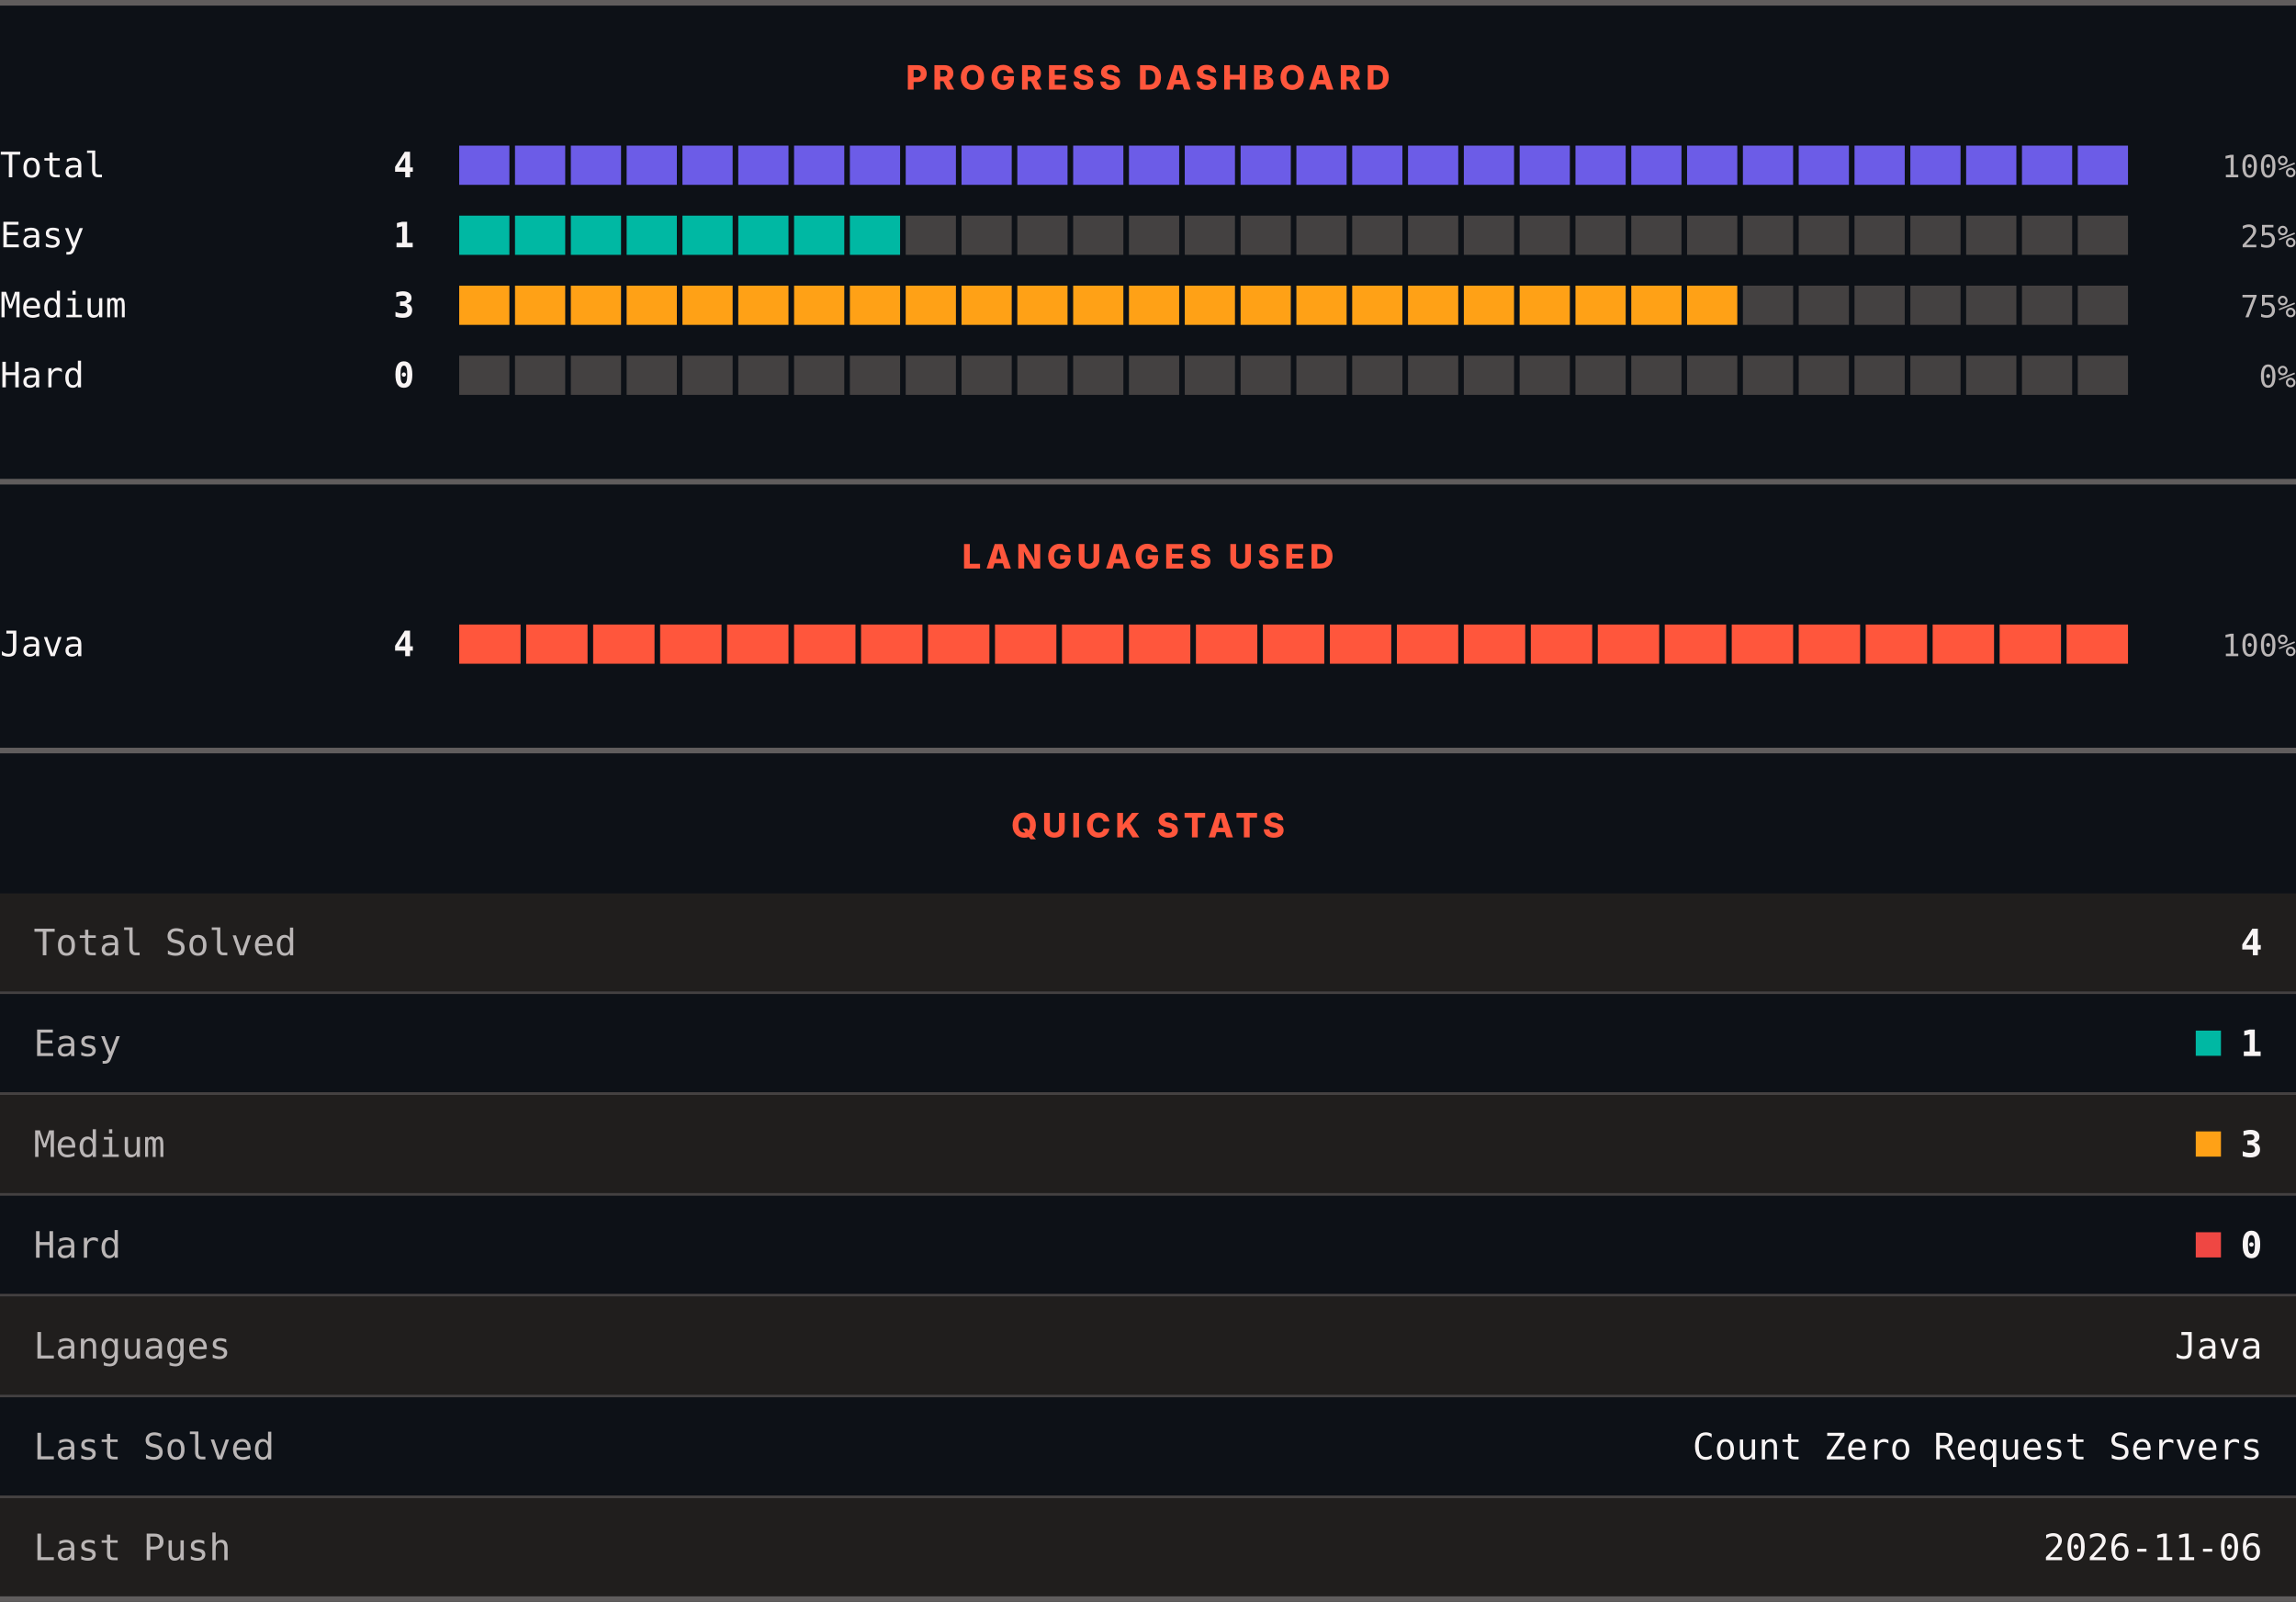
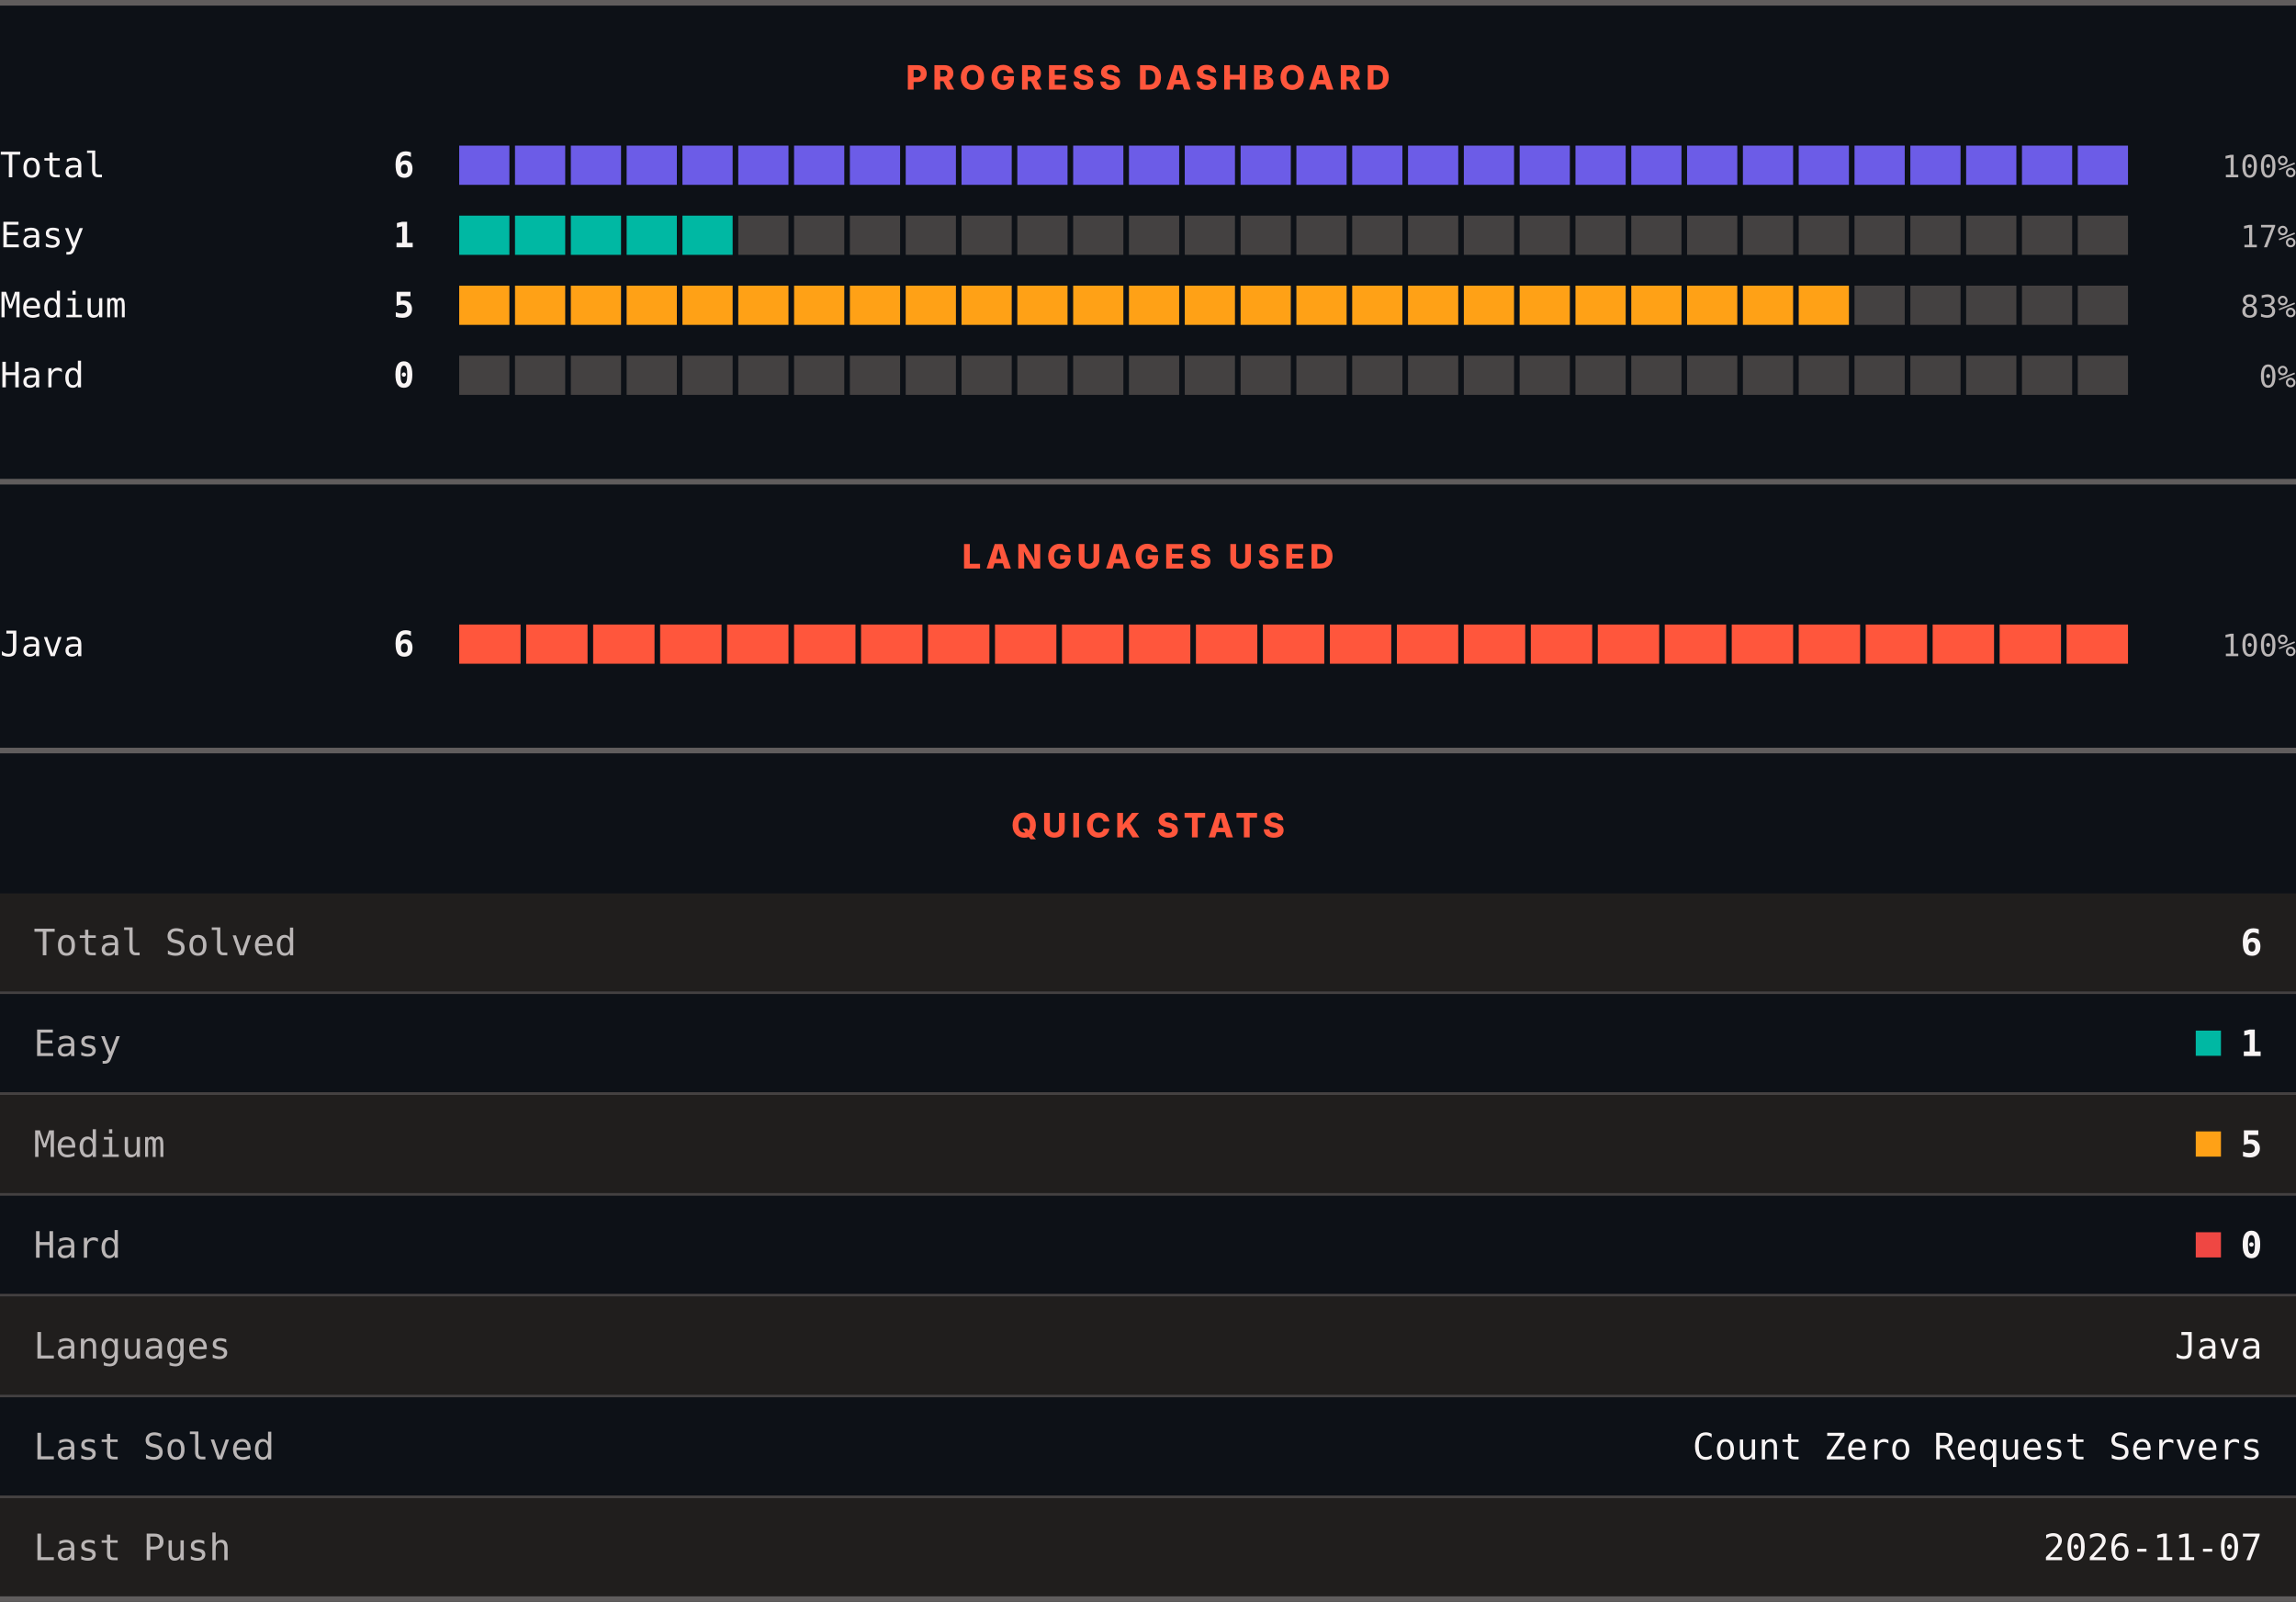
<svg xmlns="http://www.w3.org/2000/svg" width="820" height="572" viewBox="0 0 820 572" role="img" aria-label="LeetCode progress, languages and quick stats">
  <rect width="820" height="572" fill="#0d1117" />
  <rect x="0" y="0" width="820" height="2" fill="#605d5d" />
  <text x="410" y="32" text-anchor="middle" font-family="Archivo, system-ui, -apple-system, Segoe UI, sans-serif" font-size="12" font-weight="800" letter-spacing="1.68" fill="#ff563c">PROGRESS DASHBOARD</text>
  <text x="0" y="63.3" font-family="ui-monospace, SFMono-Regular, Menlo, Consolas, monospace" font-size="12.5" fill="#f8f4f4">Total</text>
-   <text x="148" y="63.3" text-anchor="end" font-family="ui-monospace, SFMono-Regular, Menlo, Consolas, monospace" font-size="12.5" font-weight="700" fill="#f8f4f4">4</text>
+   <text x="148" y="63.3" text-anchor="end" font-family="ui-monospace, SFMono-Regular, Menlo, Consolas, monospace" font-size="12.5" font-weight="700" fill="#f8f4f4">6</text>
  <rect x="164.00" y="52" width="17.93" height="14" fill="#6c5ce7" />
  <rect x="183.93" y="52" width="17.93" height="14" fill="#6c5ce7" />
  <rect x="203.87" y="52" width="17.93" height="14" fill="#6c5ce7" />
  <rect x="223.80" y="52" width="17.93" height="14" fill="#6c5ce7" />
  <rect x="243.73" y="52" width="17.93" height="14" fill="#6c5ce7" />
  <rect x="263.67" y="52" width="17.93" height="14" fill="#6c5ce7" />
  <rect x="283.60" y="52" width="17.93" height="14" fill="#6c5ce7" />
  <rect x="303.53" y="52" width="17.93" height="14" fill="#6c5ce7" />
  <rect x="323.47" y="52" width="17.93" height="14" fill="#6c5ce7" />
  <rect x="343.40" y="52" width="17.93" height="14" fill="#6c5ce7" />
  <rect x="363.33" y="52" width="17.93" height="14" fill="#6c5ce7" />
  <rect x="383.27" y="52" width="17.93" height="14" fill="#6c5ce7" />
  <rect x="403.20" y="52" width="17.93" height="14" fill="#6c5ce7" />
  <rect x="423.13" y="52" width="17.93" height="14" fill="#6c5ce7" />
  <rect x="443.07" y="52" width="17.93" height="14" fill="#6c5ce7" />
  <rect x="463.00" y="52" width="17.93" height="14" fill="#6c5ce7" />
  <rect x="482.93" y="52" width="17.93" height="14" fill="#6c5ce7" />
  <rect x="502.87" y="52" width="17.93" height="14" fill="#6c5ce7" />
  <rect x="522.80" y="52" width="17.93" height="14" fill="#6c5ce7" />
  <rect x="542.73" y="52" width="17.93" height="14" fill="#6c5ce7" />
  <rect x="562.67" y="52" width="17.93" height="14" fill="#6c5ce7" />
  <rect x="582.60" y="52" width="17.93" height="14" fill="#6c5ce7" />
  <rect x="602.53" y="52" width="17.93" height="14" fill="#6c5ce7" />
  <rect x="622.47" y="52" width="17.93" height="14" fill="#6c5ce7" />
  <rect x="642.40" y="52" width="17.93" height="14" fill="#6c5ce7" />
  <rect x="662.33" y="52" width="17.93" height="14" fill="#6c5ce7" />
  <rect x="682.27" y="52" width="17.93" height="14" fill="#6c5ce7" />
  <rect x="702.20" y="52" width="17.93" height="14" fill="#6c5ce7" />
  <rect x="722.13" y="52" width="17.93" height="14" fill="#6c5ce7" />
  <rect x="742.07" y="52" width="17.93" height="14" fill="#6c5ce7" />
  <text x="820" y="63.3" text-anchor="end" font-family="ui-monospace, SFMono-Regular, Menlo, Consolas, monospace" font-size="11" fill="#bab6b6">100%</text>
  <text x="0" y="88.3" font-family="ui-monospace, SFMono-Regular, Menlo, Consolas, monospace" font-size="12.5" fill="#f8f4f4">Easy</text>
  <text x="148" y="88.3" text-anchor="end" font-family="ui-monospace, SFMono-Regular, Menlo, Consolas, monospace" font-size="12.5" font-weight="700" fill="#f8f4f4">1</text>
  <rect x="164.00" y="77" width="17.93" height="14" fill="#00b8a3" />
  <rect x="183.93" y="77" width="17.93" height="14" fill="#00b8a3" />
  <rect x="203.87" y="77" width="17.93" height="14" fill="#00b8a3" />
  <rect x="223.80" y="77" width="17.93" height="14" fill="#00b8a3" />
  <rect x="243.73" y="77" width="17.93" height="14" fill="#00b8a3" />
-   <rect x="263.67" y="77" width="17.93" height="14" fill="#00b8a3" />
-   <rect x="283.60" y="77" width="17.93" height="14" fill="#00b8a3" />
-   <rect x="303.53" y="77" width="17.93" height="14" fill="#00b8a3" />
+   <rect x="263.67" y="77" width="17.93" height="14" fill="#444141" />
+   <rect x="283.60" y="77" width="17.93" height="14" fill="#444141" />
+   <rect x="303.53" y="77" width="17.93" height="14" fill="#444141" />
  <rect x="323.47" y="77" width="17.93" height="14" fill="#444141" />
  <rect x="343.40" y="77" width="17.93" height="14" fill="#444141" />
  <rect x="363.33" y="77" width="17.93" height="14" fill="#444141" />
  <rect x="383.27" y="77" width="17.93" height="14" fill="#444141" />
  <rect x="403.20" y="77" width="17.93" height="14" fill="#444141" />
  <rect x="423.13" y="77" width="17.93" height="14" fill="#444141" />
  <rect x="443.07" y="77" width="17.93" height="14" fill="#444141" />
  <rect x="463.00" y="77" width="17.93" height="14" fill="#444141" />
  <rect x="482.93" y="77" width="17.93" height="14" fill="#444141" />
  <rect x="502.87" y="77" width="17.93" height="14" fill="#444141" />
  <rect x="522.80" y="77" width="17.93" height="14" fill="#444141" />
  <rect x="542.73" y="77" width="17.93" height="14" fill="#444141" />
  <rect x="562.67" y="77" width="17.93" height="14" fill="#444141" />
  <rect x="582.60" y="77" width="17.93" height="14" fill="#444141" />
  <rect x="602.53" y="77" width="17.93" height="14" fill="#444141" />
  <rect x="622.47" y="77" width="17.93" height="14" fill="#444141" />
  <rect x="642.40" y="77" width="17.93" height="14" fill="#444141" />
  <rect x="662.33" y="77" width="17.93" height="14" fill="#444141" />
  <rect x="682.27" y="77" width="17.93" height="14" fill="#444141" />
  <rect x="702.20" y="77" width="17.93" height="14" fill="#444141" />
  <rect x="722.13" y="77" width="17.93" height="14" fill="#444141" />
  <rect x="742.07" y="77" width="17.93" height="14" fill="#444141" />
-   <text x="820" y="88.3" text-anchor="end" font-family="ui-monospace, SFMono-Regular, Menlo, Consolas, monospace" font-size="11" fill="#bab6b6">25%</text>
+   <text x="820" y="88.3" text-anchor="end" font-family="ui-monospace, SFMono-Regular, Menlo, Consolas, monospace" font-size="11" fill="#bab6b6">17%</text>
  <text x="0" y="113.3" font-family="ui-monospace, SFMono-Regular, Menlo, Consolas, monospace" font-size="12.5" fill="#f8f4f4">Medium</text>
-   <text x="148" y="113.3" text-anchor="end" font-family="ui-monospace, SFMono-Regular, Menlo, Consolas, monospace" font-size="12.5" font-weight="700" fill="#f8f4f4">3</text>
+   <text x="148" y="113.3" text-anchor="end" font-family="ui-monospace, SFMono-Regular, Menlo, Consolas, monospace" font-size="12.5" font-weight="700" fill="#f8f4f4">5</text>
  <rect x="164.00" y="102" width="17.93" height="14" fill="#ffa116" />
  <rect x="183.93" y="102" width="17.93" height="14" fill="#ffa116" />
  <rect x="203.87" y="102" width="17.93" height="14" fill="#ffa116" />
  <rect x="223.80" y="102" width="17.93" height="14" fill="#ffa116" />
  <rect x="243.73" y="102" width="17.93" height="14" fill="#ffa116" />
  <rect x="263.67" y="102" width="17.93" height="14" fill="#ffa116" />
  <rect x="283.60" y="102" width="17.93" height="14" fill="#ffa116" />
  <rect x="303.53" y="102" width="17.93" height="14" fill="#ffa116" />
  <rect x="323.47" y="102" width="17.93" height="14" fill="#ffa116" />
  <rect x="343.40" y="102" width="17.93" height="14" fill="#ffa116" />
  <rect x="363.33" y="102" width="17.93" height="14" fill="#ffa116" />
  <rect x="383.27" y="102" width="17.93" height="14" fill="#ffa116" />
  <rect x="403.20" y="102" width="17.93" height="14" fill="#ffa116" />
  <rect x="423.13" y="102" width="17.93" height="14" fill="#ffa116" />
  <rect x="443.07" y="102" width="17.93" height="14" fill="#ffa116" />
  <rect x="463.00" y="102" width="17.93" height="14" fill="#ffa116" />
  <rect x="482.93" y="102" width="17.93" height="14" fill="#ffa116" />
  <rect x="502.87" y="102" width="17.93" height="14" fill="#ffa116" />
  <rect x="522.80" y="102" width="17.93" height="14" fill="#ffa116" />
  <rect x="542.73" y="102" width="17.93" height="14" fill="#ffa116" />
  <rect x="562.67" y="102" width="17.93" height="14" fill="#ffa116" />
  <rect x="582.60" y="102" width="17.93" height="14" fill="#ffa116" />
  <rect x="602.53" y="102" width="17.93" height="14" fill="#ffa116" />
-   <rect x="622.47" y="102" width="17.93" height="14" fill="#444141" />
-   <rect x="642.40" y="102" width="17.93" height="14" fill="#444141" />
+   <rect x="622.47" y="102" width="17.93" height="14" fill="#ffa116" />
+   <rect x="642.40" y="102" width="17.93" height="14" fill="#ffa116" />
  <rect x="662.33" y="102" width="17.93" height="14" fill="#444141" />
  <rect x="682.27" y="102" width="17.93" height="14" fill="#444141" />
  <rect x="702.20" y="102" width="17.93" height="14" fill="#444141" />
  <rect x="722.13" y="102" width="17.93" height="14" fill="#444141" />
  <rect x="742.07" y="102" width="17.93" height="14" fill="#444141" />
-   <text x="820" y="113.3" text-anchor="end" font-family="ui-monospace, SFMono-Regular, Menlo, Consolas, monospace" font-size="11" fill="#bab6b6">75%</text>
+   <text x="820" y="113.3" text-anchor="end" font-family="ui-monospace, SFMono-Regular, Menlo, Consolas, monospace" font-size="11" fill="#bab6b6">83%</text>
  <text x="0" y="138.3" font-family="ui-monospace, SFMono-Regular, Menlo, Consolas, monospace" font-size="12.5" fill="#f8f4f4">Hard</text>
  <text x="148" y="138.3" text-anchor="end" font-family="ui-monospace, SFMono-Regular, Menlo, Consolas, monospace" font-size="12.5" font-weight="700" fill="#f8f4f4">0</text>
  <rect x="164.00" y="127" width="17.93" height="14" fill="#444141" />
  <rect x="183.93" y="127" width="17.93" height="14" fill="#444141" />
  <rect x="203.87" y="127" width="17.93" height="14" fill="#444141" />
  <rect x="223.80" y="127" width="17.93" height="14" fill="#444141" />
  <rect x="243.73" y="127" width="17.93" height="14" fill="#444141" />
  <rect x="263.67" y="127" width="17.93" height="14" fill="#444141" />
  <rect x="283.60" y="127" width="17.93" height="14" fill="#444141" />
  <rect x="303.53" y="127" width="17.93" height="14" fill="#444141" />
  <rect x="323.47" y="127" width="17.93" height="14" fill="#444141" />
  <rect x="343.40" y="127" width="17.93" height="14" fill="#444141" />
  <rect x="363.33" y="127" width="17.93" height="14" fill="#444141" />
  <rect x="383.27" y="127" width="17.93" height="14" fill="#444141" />
  <rect x="403.20" y="127" width="17.93" height="14" fill="#444141" />
  <rect x="423.13" y="127" width="17.93" height="14" fill="#444141" />
  <rect x="443.07" y="127" width="17.93" height="14" fill="#444141" />
  <rect x="463.00" y="127" width="17.93" height="14" fill="#444141" />
  <rect x="482.93" y="127" width="17.93" height="14" fill="#444141" />
  <rect x="502.87" y="127" width="17.93" height="14" fill="#444141" />
  <rect x="522.80" y="127" width="17.93" height="14" fill="#444141" />
  <rect x="542.73" y="127" width="17.93" height="14" fill="#444141" />
  <rect x="562.67" y="127" width="17.93" height="14" fill="#444141" />
  <rect x="582.60" y="127" width="17.93" height="14" fill="#444141" />
  <rect x="602.53" y="127" width="17.93" height="14" fill="#444141" />
  <rect x="622.47" y="127" width="17.93" height="14" fill="#444141" />
  <rect x="642.40" y="127" width="17.93" height="14" fill="#444141" />
  <rect x="662.33" y="127" width="17.93" height="14" fill="#444141" />
  <rect x="682.27" y="127" width="17.93" height="14" fill="#444141" />
  <rect x="702.20" y="127" width="17.93" height="14" fill="#444141" />
  <rect x="722.13" y="127" width="17.93" height="14" fill="#444141" />
  <rect x="742.07" y="127" width="17.93" height="14" fill="#444141" />
  <text x="820" y="138.3" text-anchor="end" font-family="ui-monospace, SFMono-Regular, Menlo, Consolas, monospace" font-size="11" fill="#bab6b6">0%</text>
  <rect x="0" y="171" width="820" height="2" fill="#605d5d" />
  <text x="410" y="203" text-anchor="middle" font-family="Archivo, system-ui, -apple-system, Segoe UI, sans-serif" font-size="12" font-weight="800" letter-spacing="1.68" fill="#ff563c">LANGUAGES USED</text>
  <text x="0" y="234.3" font-family="ui-monospace, SFMono-Regular, Menlo, Consolas, monospace" font-size="12.5" fill="#f8f4f4">Java</text>
-   <text x="148" y="234.3" text-anchor="end" font-family="ui-monospace, SFMono-Regular, Menlo, Consolas, monospace" font-size="12.5" font-weight="700" fill="#f8f4f4">4</text>
+   <text x="148" y="234.3" text-anchor="end" font-family="ui-monospace, SFMono-Regular, Menlo, Consolas, monospace" font-size="12.5" font-weight="700" fill="#f8f4f4">6</text>
  <rect x="164.00" y="223" width="21.92" height="14" fill="#ff563c" />
  <rect x="187.92" y="223" width="21.92" height="14" fill="#ff563c" />
  <rect x="211.84" y="223" width="21.92" height="14" fill="#ff563c" />
  <rect x="235.76" y="223" width="21.92" height="14" fill="#ff563c" />
  <rect x="259.68" y="223" width="21.92" height="14" fill="#ff563c" />
  <rect x="283.60" y="223" width="21.92" height="14" fill="#ff563c" />
  <rect x="307.52" y="223" width="21.92" height="14" fill="#ff563c" />
  <rect x="331.44" y="223" width="21.92" height="14" fill="#ff563c" />
  <rect x="355.36" y="223" width="21.92" height="14" fill="#ff563c" />
  <rect x="379.28" y="223" width="21.92" height="14" fill="#ff563c" />
  <rect x="403.20" y="223" width="21.92" height="14" fill="#ff563c" />
  <rect x="427.12" y="223" width="21.92" height="14" fill="#ff563c" />
  <rect x="451.04" y="223" width="21.92" height="14" fill="#ff563c" />
  <rect x="474.96" y="223" width="21.92" height="14" fill="#ff563c" />
  <rect x="498.88" y="223" width="21.92" height="14" fill="#ff563c" />
  <rect x="522.80" y="223" width="21.92" height="14" fill="#ff563c" />
  <rect x="546.72" y="223" width="21.92" height="14" fill="#ff563c" />
  <rect x="570.64" y="223" width="21.92" height="14" fill="#ff563c" />
  <rect x="594.56" y="223" width="21.92" height="14" fill="#ff563c" />
  <rect x="618.48" y="223" width="21.92" height="14" fill="#ff563c" />
  <rect x="642.40" y="223" width="21.92" height="14" fill="#ff563c" />
  <rect x="666.32" y="223" width="21.92" height="14" fill="#ff563c" />
  <rect x="690.24" y="223" width="21.92" height="14" fill="#ff563c" />
  <rect x="714.16" y="223" width="21.92" height="14" fill="#ff563c" />
  <rect x="738.08" y="223" width="21.92" height="14" fill="#ff563c" />
  <text x="820" y="234.3" text-anchor="end" font-family="ui-monospace, SFMono-Regular, Menlo, Consolas, monospace" font-size="11" fill="#bab6b6">100%</text>
  <rect x="0" y="267" width="820" height="2" fill="#605d5d" />
  <text x="410" y="299" text-anchor="middle" font-family="Archivo, system-ui, -apple-system, Segoe UI, sans-serif" font-size="12" font-weight="800" letter-spacing="1.68" fill="#ff563c">QUICK STATS</text>
  <rect x="0" y="319" width="820" height="35" fill="#201e1d" />
  <text x="12" y="341.1" font-family="ui-monospace, SFMono-Regular, Menlo, Consolas, monospace" font-size="13" fill="#bab6b6">Total Solved</text>
-   <text x="808" y="341.1" text-anchor="end" font-family="ui-monospace, SFMono-Regular, Menlo, Consolas, monospace" font-size="13" font-weight="700" fill="#f8f4f4">4</text>
+   <text x="808" y="341.1" text-anchor="end" font-family="ui-monospace, SFMono-Regular, Menlo, Consolas, monospace" font-size="13" font-weight="700" fill="#f8f4f4">6</text>
  <rect x="0" y="354" width="820" height="1" fill="#444141" />
  <rect x="0" y="355" width="820" height="35" fill="#0d1117" />
  <text x="12" y="377.1" font-family="ui-monospace, SFMono-Regular, Menlo, Consolas, monospace" font-size="13" fill="#bab6b6">Easy</text>
  <rect x="784.2" y="368" width="9" height="9" fill="#00b8a3" />
  <text x="808" y="377.1" text-anchor="end" font-family="ui-monospace, SFMono-Regular, Menlo, Consolas, monospace" font-size="13" font-weight="700" fill="#f8f4f4">1</text>
  <rect x="0" y="390" width="820" height="1" fill="#444141" />
  <rect x="0" y="391" width="820" height="35" fill="#201e1d" />
  <text x="12" y="413.1" font-family="ui-monospace, SFMono-Regular, Menlo, Consolas, monospace" font-size="13" fill="#bab6b6">Medium</text>
  <rect x="784.2" y="404" width="9" height="9" fill="#ffa116" />
-   <text x="808" y="413.1" text-anchor="end" font-family="ui-monospace, SFMono-Regular, Menlo, Consolas, monospace" font-size="13" font-weight="700" fill="#f8f4f4">3</text>
+   <text x="808" y="413.1" text-anchor="end" font-family="ui-monospace, SFMono-Regular, Menlo, Consolas, monospace" font-size="13" font-weight="700" fill="#f8f4f4">5</text>
  <rect x="0" y="426" width="820" height="1" fill="#444141" />
  <rect x="0" y="427" width="820" height="35" fill="#0d1117" />
  <text x="12" y="449.1" font-family="ui-monospace, SFMono-Regular, Menlo, Consolas, monospace" font-size="13" fill="#bab6b6">Hard</text>
  <rect x="784.2" y="440" width="9" height="9" fill="#ef4743" />
  <text x="808" y="449.1" text-anchor="end" font-family="ui-monospace, SFMono-Regular, Menlo, Consolas, monospace" font-size="13" font-weight="700" fill="#f8f4f4">0</text>
  <rect x="0" y="462" width="820" height="1" fill="#444141" />
  <rect x="0" y="463" width="820" height="35" fill="#201e1d" />
  <text x="12" y="485.1" font-family="ui-monospace, SFMono-Regular, Menlo, Consolas, monospace" font-size="13" fill="#bab6b6">Languages</text>
  <text x="808" y="485.1" text-anchor="end" font-family="ui-monospace, SFMono-Regular, Menlo, Consolas, monospace" font-size="13" fill="#f8f4f4">Java</text>
  <rect x="0" y="498" width="820" height="1" fill="#444141" />
  <rect x="0" y="499" width="820" height="35" fill="#0d1117" />
  <text x="12" y="521.1" font-family="ui-monospace, SFMono-Regular, Menlo, Consolas, monospace" font-size="13" fill="#bab6b6">Last Solved</text>
  <text x="808" y="521.1" text-anchor="end" font-family="ui-monospace, SFMono-Regular, Menlo, Consolas, monospace" font-size="13" fill="#f8f4f4">Count Zero Request Servers</text>
  <rect x="0" y="534" width="820" height="1" fill="#444141" />
  <rect x="0" y="535" width="820" height="35" fill="#201e1d" />
  <text x="12" y="557.1" font-family="ui-monospace, SFMono-Regular, Menlo, Consolas, monospace" font-size="13" fill="#bab6b6">Last Push</text>
-   <text x="808" y="557.1" text-anchor="end" font-family="ui-monospace, SFMono-Regular, Menlo, Consolas, monospace" font-size="13" fill="#f8f4f4">2026-11-06</text>
+   <text x="808" y="557.1" text-anchor="end" font-family="ui-monospace, SFMono-Regular, Menlo, Consolas, monospace" font-size="13" fill="#f8f4f4">2026-11-07</text>
  <rect x="0" y="570" width="820" height="2" fill="#605d5d" />
</svg>
